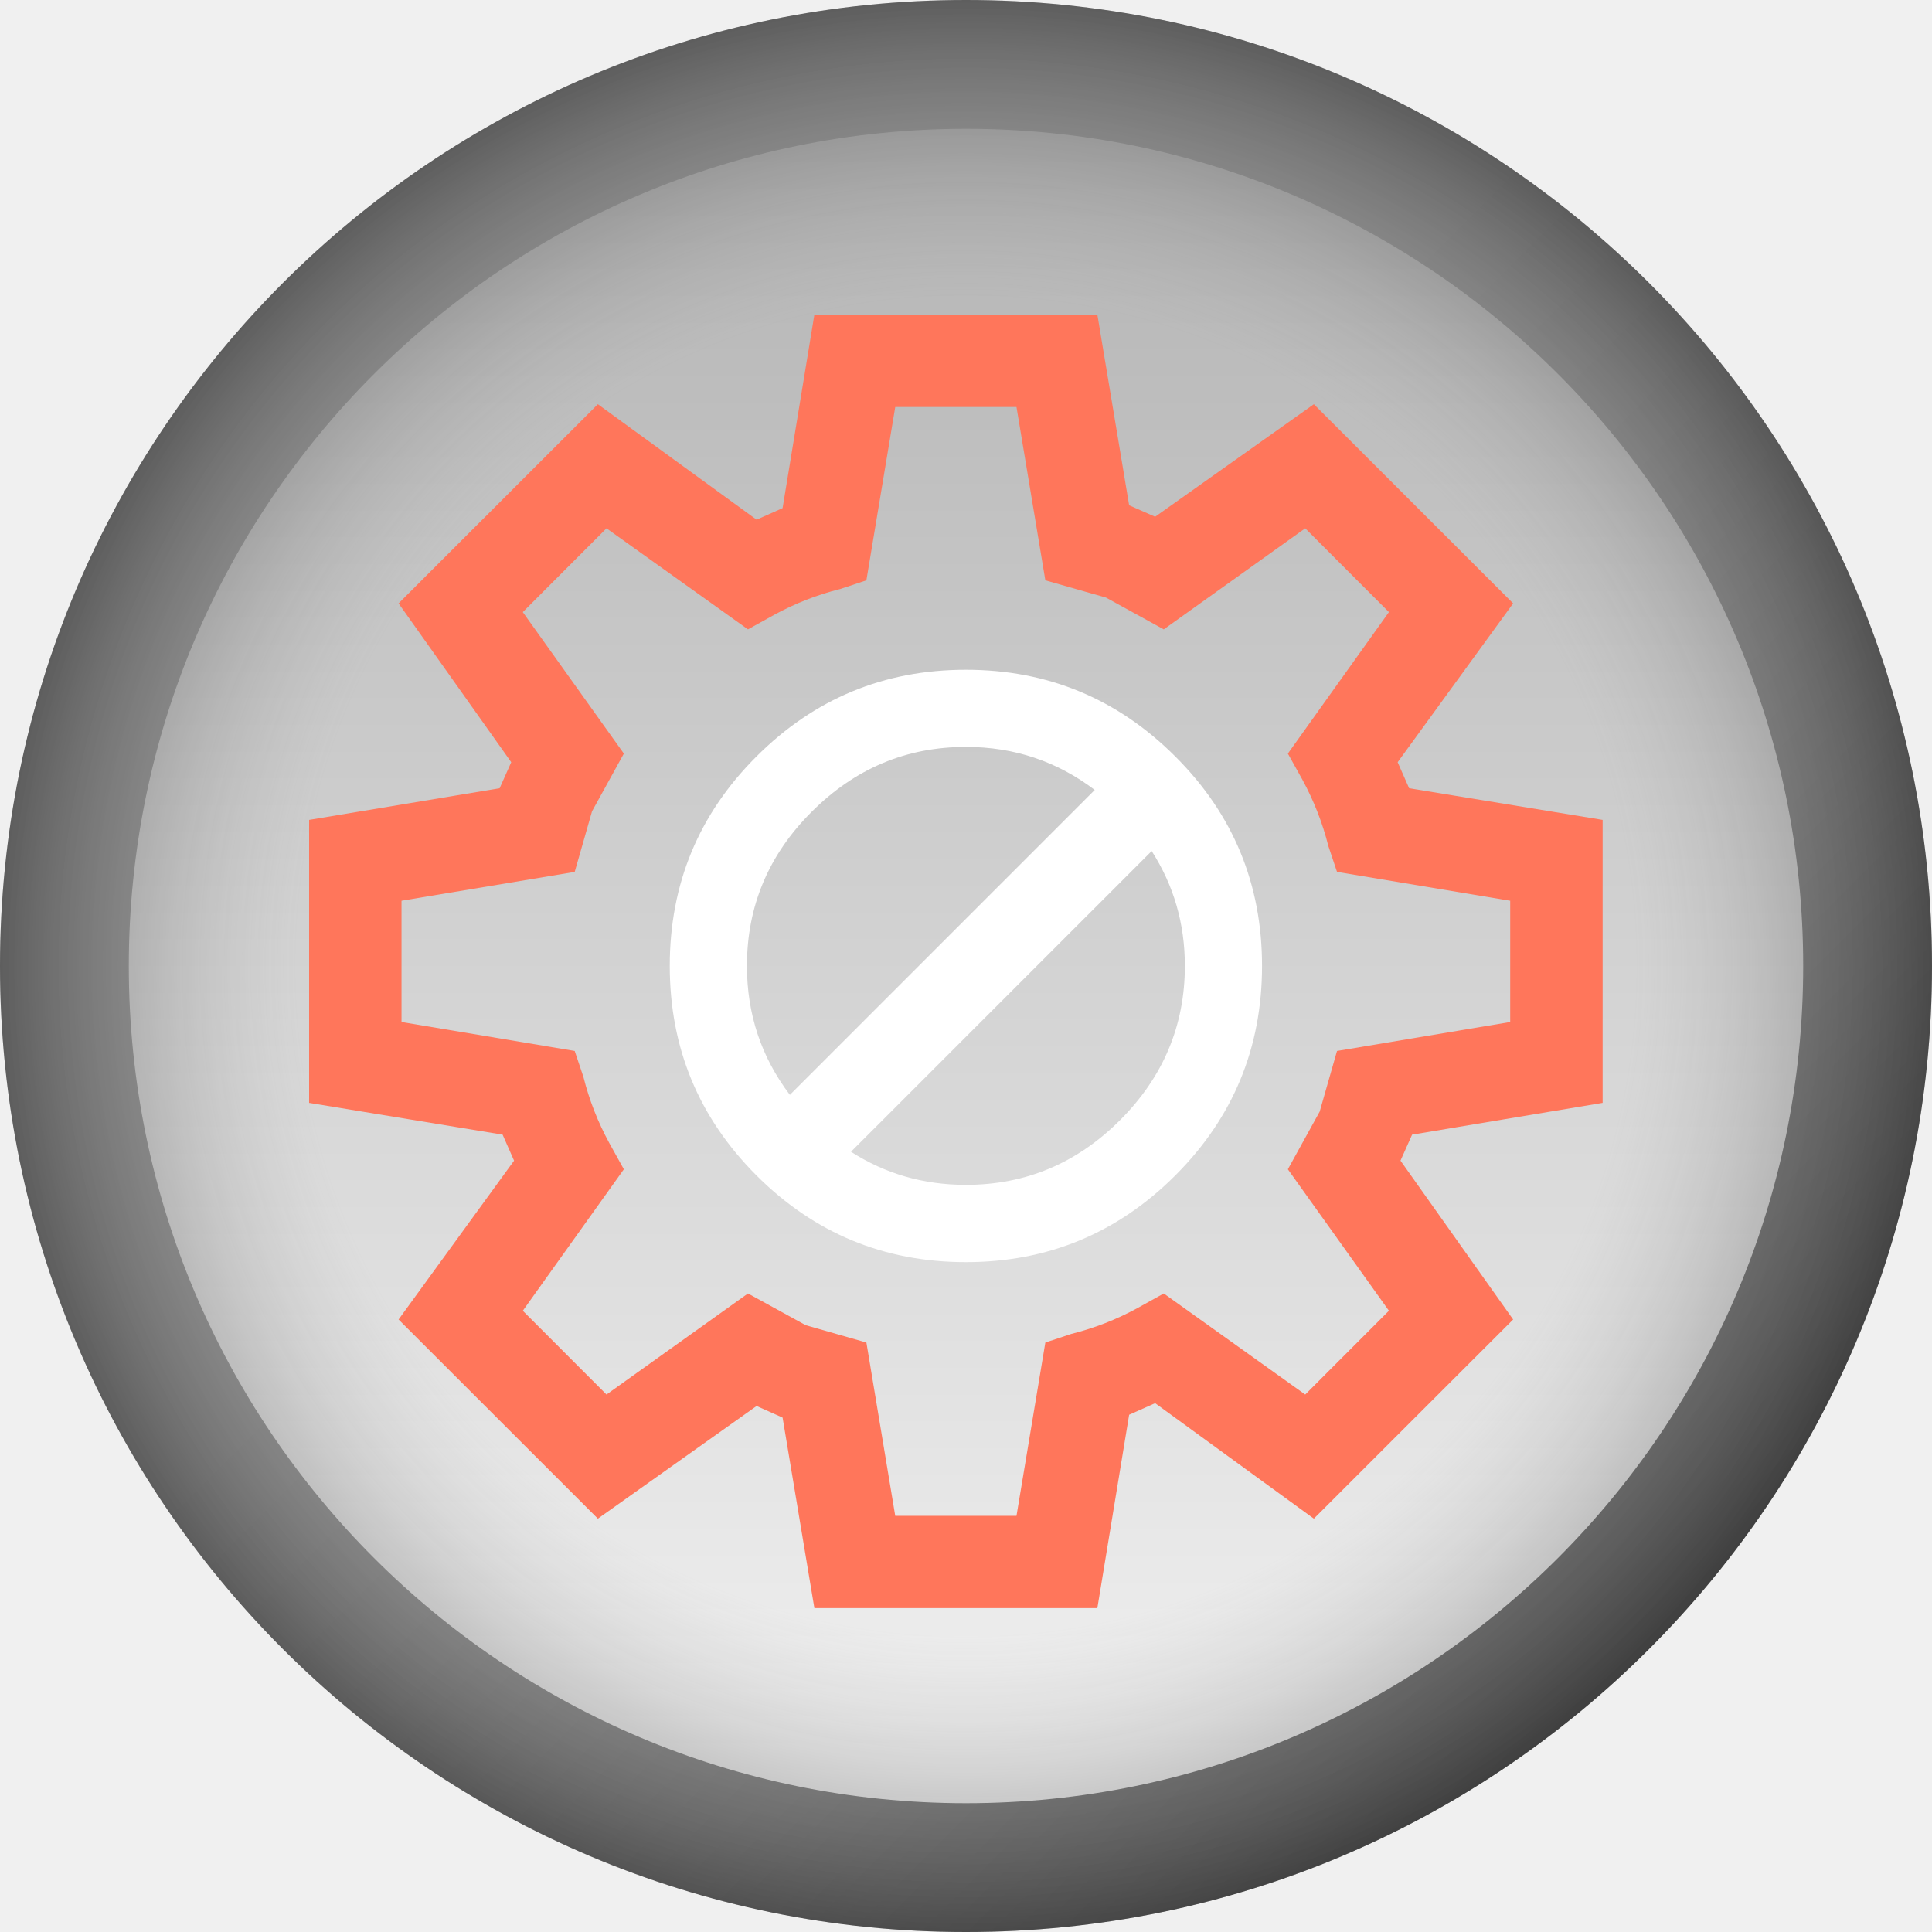
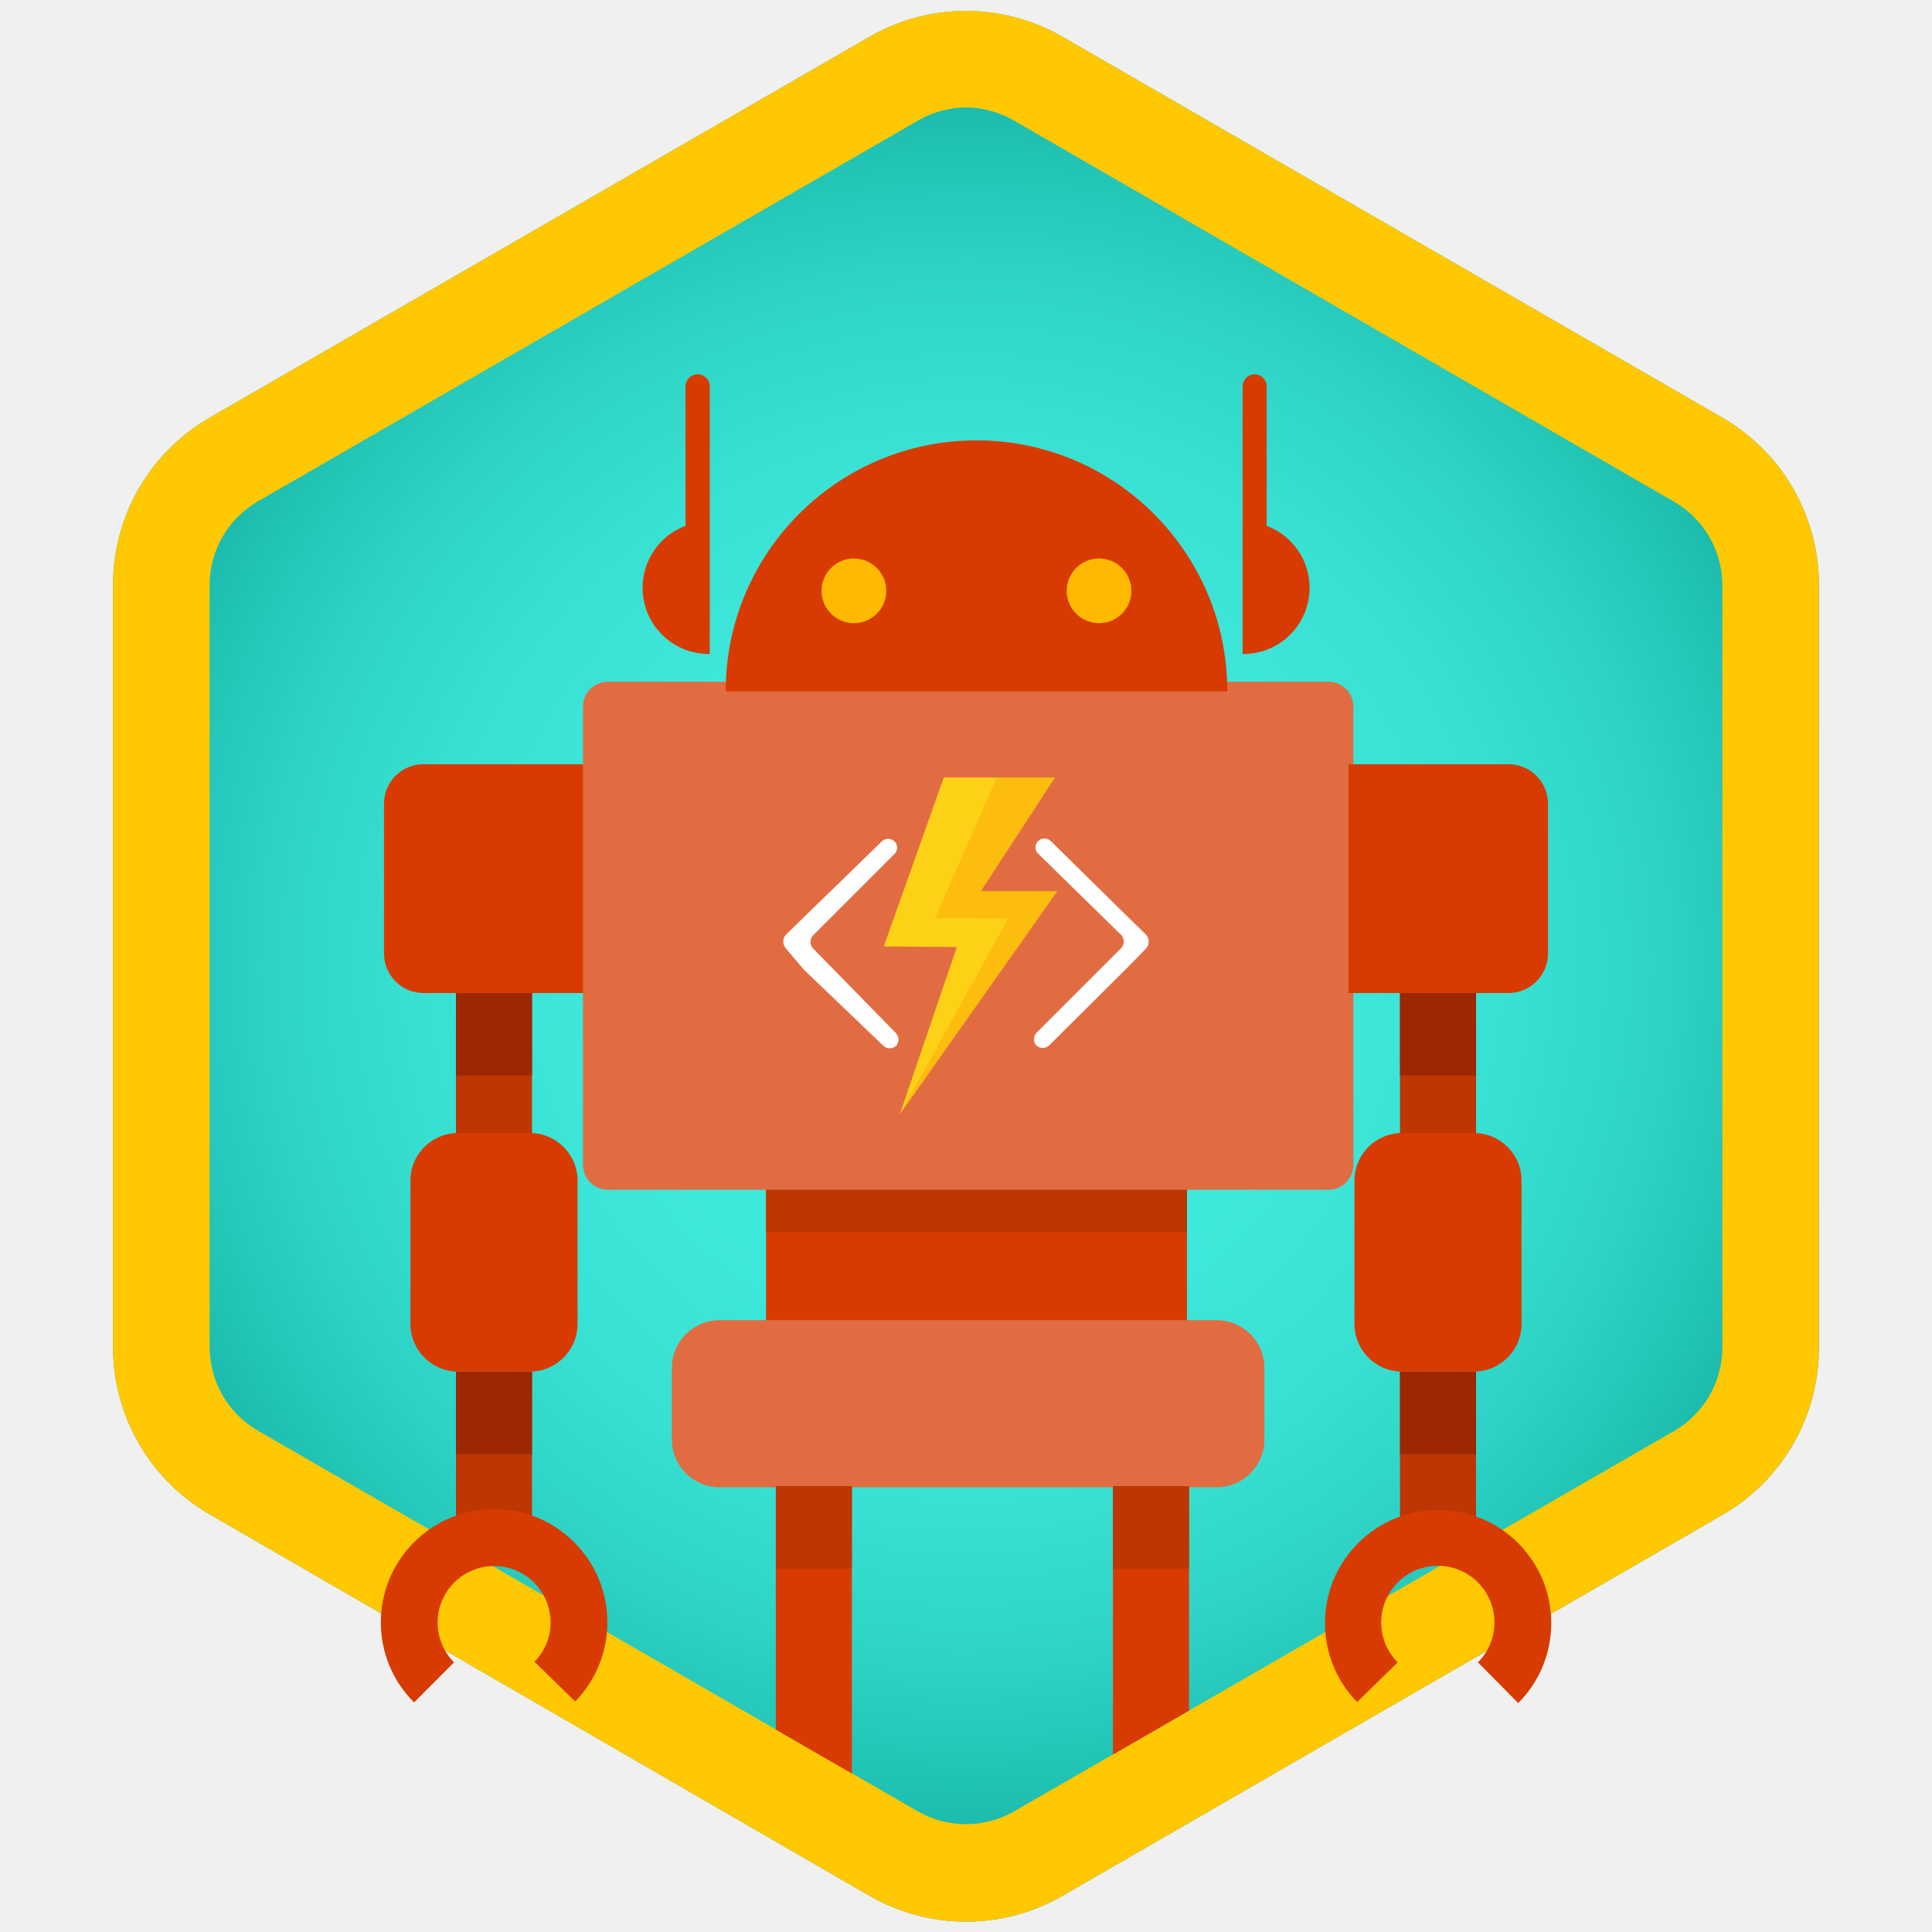
- <svg xmlns="http://www.w3.org/2000/svg" version="1.1" viewBox="0 0 75 75">
+ <svg xmlns="http://www.w3.org/2000/svg" id="Layer_1" data-name="Layer 1" viewBox="0 0 160 160">
  <defs>
-     <linearGradient id="c" x1="14.673%" x2="85.383%" y1="14.601%" y2="85.311%">
-       <stop stop-color="#999" offset=".395" />
-       <stop stop-color="#949494" offset=".557" />
-       <stop stop-color="#878787" offset=".737" />
-       <stop stop-color="#717171" offset=".923" />
-       <stop stop-color="#666" offset="1" />
-     </linearGradient>
-     <linearGradient id="b" x1="50%" x2="50%" y1="100%">
-       <stop stop-color="#F2F2F2" offset="0" />
-       <stop stop-color="#B3B3B3" offset="1" />
-     </linearGradient>
-     <radialGradient id="a" r="49.849%">
-       <stop stop-color="#fff" stop-opacity="0" offset="0" />
-       <stop stop-color="#8F8F8F" stop-opacity="0" offset=".689" />
-       <stop stop-opacity=".4" offset="1" />
+     <style>.cls-1{fill:url(#radial-gradient);}.cls-2{fill:#ffc800;}.cls-3{fill:#d83b01;}.cls-4{fill:#bd3604;}.cls-5{fill:#9c2801;}.cls-6{fill:#e26c41;}.cls-7{fill:#ffb900;}.cls-8{fill:#fff;}.cls-9{fill:#fcd116;}.cls-10{fill:#ff8c00;opacity:0.3;isolation:isolate;}</style>
+     <radialGradient id="radial-gradient" cx="80" cy="80" r="74.99" gradientUnits="userSpaceOnUse">
+       <stop offset="0" stop-color="#40eadc" />
+       <stop offset="0.39" stop-color="#3ee8da" />
+       <stop offset="0.61" stop-color="#38e0d2" />
+       <stop offset="0.78" stop-color="#2dd2c4" />
+       <stop offset="0.93" stop-color="#1ebfb0" />
+       <stop offset="1" stop-color="#15b4a5" />
    </radialGradient>
  </defs>
-   <g fill="none" fill-rule="evenodd">
-     <g transform="translate(-218 -584)">
-       <g transform="translate(218 584)">
-         <circle cx="37.5" cy="37.5" r="37.5" fill="url(#c)" fill-rule="nonzero" />
-         <circle cx="37.5" cy="37.5" r="32.5" fill="url(#b)" fill-rule="nonzero" />
-         <g transform="translate(12 12.214)" fill="#FF765B">
-           <path d="m22.753 46.63h4.707l1.12-6.727 1.009-0.335c0.899-0.224 1.758-0.559 2.579-1.009l1.009-0.56 5.492 3.923 3.249-3.253-3.923-5.492 1.235-2.239 0.673-2.354 6.723-1.124v-4.707l-6.723-1.12-0.338-1.009c-0.225-0.895-0.561-1.754-1.01-2.579l-0.56-1.005 3.923-5.492-3.249-3.253-5.492 3.923-2.243-1.234-2.354-0.67-1.12-6.727h-4.707l-1.12 6.727-1.009 0.335c-0.899 0.224-1.758 0.56-2.579 1.009l-1.009 0.56-5.492-3.923-3.249 3.253 3.923 5.492-1.235 2.239-0.673 2.354-6.723 1.12v4.707l6.723 1.124 0.339 1.01c0.224 0.894 0.56 1.753 1.009 2.574l0.56 1.009-3.923 5.492 3.249 3.253 5.492-3.923 2.243 1.231 2.354 0.673 1.12 6.727zm7.846 3.583h-10.985l-1.234-7.396-1.009-0.45-6.162 4.373-7.736-7.731 4.483-6.167-0.445-1.009-7.511-1.234v-10.985l7.396-1.229 0.45-1.01-4.373-6.166 7.736-7.731 6.162 4.482 1.009-0.449 1.234-7.511h10.985l1.234 7.401 1.009 0.445 6.162-4.368 7.736 7.731-4.483 6.166 0.445 1.01 7.512 1.229v10.985l-7.397 1.234-0.45 1.009 4.373 6.167-7.736 7.731-6.162-4.483-1.009 0.45-1.234 7.506z" />
-         </g>
-         <path d="m43.479 43.485c-1.677 1.676-3.669 2.511-5.983 2.511-1.652 0-3.135-0.433-4.461-1.285l11.673-11.673c0.852 1.326 1.288 2.811 1.288 4.458 0 2.314-0.84 4.312-2.517 5.989m-11.967-11.974c1.677-1.675 3.669-2.516 5.984-2.516 1.88 0 3.544 0.564 5.002 1.671l-11.835 11.836c-1.107-1.46-1.667-3.127-1.667-5.006 0-2.31 0.834-4.308 2.516-5.985m14.115-2.142c-2.243-2.244-4.958-3.369-8.131-3.369-3.18 0-5.889 1.125-8.132 3.369-2.243 2.238-3.364 4.952-3.364 8.127 0 3.178 1.121 5.887 3.364 8.132 2.243 2.243 4.952 3.368 8.132 3.368 3.173 0 5.888-1.125 8.131-3.368 2.244-2.245 3.365-4.954 3.365-8.132 0-3.175-1.121-5.889-3.365-8.127" fill="#fff" />
-         <circle cx="37.5" cy="37.5" r="37.5" fill="url(#a)" fill-rule="nonzero" />
-       </g>
-     </g>
-   </g>
+   <path class="cls-1" d="M150.64,111.55V48.45a16,16,0,0,0-8-13.86L88,3.05a16,16,0,0,0-16,0L17.36,34.59a16,16,0,0,0-8,13.86v63.1a16,16,0,0,0,8,13.86L72,157a16,16,0,0,0,16,0l54.64-31.54A16,16,0,0,0,150.64,111.55Z" />
+   <path class="cls-2" d="M80,8.9A8,8,0,0,1,84,10l54.64,31.55a8,8,0,0,1,4,6.93v63.1a8,8,0,0,1-4,6.93L84,150a8,8,0,0,1-8,0L21.36,118.48a8,8,0,0,1-4-6.93V48.45a8,8,0,0,1,4-6.93L76,10A8,8,0,0,1,80,8.9m0-8a16,16,0,0,0-8,2.15L17.36,34.59a16,16,0,0,0-8,13.86v63.1a16,16,0,0,0,8,13.86L72,157a16,16,0,0,0,16,0l54.64-31.54a16,16,0,0,0,8-13.86V48.45a16,16,0,0,0-8-13.86L88,3.05A16,16,0,0,0,80,.9Z" />
+   <path class="cls-3" d="M35.08,82.24H48.32V63.29H35.08a3.27,3.27,0,0,0-3.28,3.27V79A3.28,3.28,0,0,0,35.08,82.24Z" />
+   <rect class="cls-4" x="37.76" y="82.24" width="6.3" height="20.13" />
+   <rect class="cls-5" x="37.76" y="82.24" width="6.3" height="6.83" />
+   <rect class="cls-4" x="37.76" y="113.59" width="6.3" height="14.81" />
+   <rect class="cls-5" x="37.76" y="113.59" width="6.3" height="6.83" />
+   <rect class="cls-3" x="33.99" y="93.83" width="13.84" height="19.76" rx="3.95" ry="3.95" />
+   <rect class="cls-3" x="63.44" y="92.62" width="34.86" height="19.08" />
+   <rect class="cls-4" x="63.44" y="98.19" width="34.86" height="3.88" />
+   <rect class="cls-6" x="48.28" y="56.46" width="63.8" height="42.07" rx="2.06" ry="2.06" />
+   <path class="cls-3" d="M80.87,36.47A20.77,20.77,0,0,0,60.1,57.25h41.54A20.77,20.77,0,0,0,80.87,36.47Z" />
+   <path class="cls-7" d="M73.4,48.93a2.68,2.68,0,1,1-2.68-2.68A2.69,2.69,0,0,1,73.4,48.93Z" />
+   <path class="cls-7" d="M93.7,48.93A2.68,2.68,0,1,1,91,46.25,2.69,2.69,0,0,1,93.7,48.93Z" />
+   <rect class="cls-6" x="55.64" y="109.33" width="49.07" height="13.84" rx="3.95" ry="3.95" />
+   <polygon class="cls-3" points="70.55 146.88 64.25 143.24 64.25 123.08 70.55 123.08 70.55 146.88" />
+   <rect class="cls-4" x="64.25" y="123.08" width="6.3" height="6.83" />
+   <polygon class="cls-3" points="98.47 141.67 92.17 145.31 92.17 123.08 98.47 123.08 98.47 141.67" />
+   <rect class="cls-4" x="92.17" y="123.08" width="6.3" height="6.83" />
+   <path class="cls-3" d="M57.77,31a1,1,0,0,0-1,1V43.55a5.48,5.48,0,0,0,1.91,10.61h.1V32A1,1,0,0,0,57.77,31Z" />
+   <path class="cls-3" d="M103.9,31a1,1,0,0,1,1,1V43.55A5.48,5.48,0,0,1,103,54.16h-.09V32A1,1,0,0,1,103.9,31Z" />
+   <path class="cls-3" d="M124.92,82.24H111.68V63.29h13.24a3.27,3.27,0,0,1,3.28,3.27V79A3.28,3.28,0,0,1,124.92,82.24Z" />
+   <rect class="cls-4" x="115.94" y="82.24" width="6.3" height="20.13" />
+   <rect class="cls-5" x="115.94" y="82.24" width="6.3" height="6.83" />
+   <rect class="cls-4" x="115.94" y="113.59" width="6.3" height="14.81" />
+   <rect class="cls-5" x="115.94" y="113.59" width="6.3" height="6.83" />
+   <rect class="cls-3" x="112.17" y="93.83" width="13.84" height="19.76" rx="3.95" ry="3.95" />
+   <path class="cls-8" d="M94.94,78.52a.87.87,0,0,0,0-1.09L93.47,76,87,69.63a.75.75,0,0,0-1,0h0a.72.72,0,0,0,0,1.09l6.85,6.71a.79.79,0,0,1,0,1.09l-7,7a.79.79,0,0,0,0,1.09h0a.8.8,0,0,0,1,0l6.47-6.43,0,0Z" />
+   <path class="cls-8" d="M65.06,78.52a.87.87,0,0,1,0-1.09L66.53,76l6.52-6.34a.75.75,0,0,1,1,0h0a.72.72,0,0,1,0,1.09l-6.71,6.71a.79.79,0,0,0,0,1.09l6.85,7a.79.79,0,0,1,0,1.09h0a.8.8,0,0,1-1,0l-6.62-6.34,0,0Z" />
+   <polygon class="cls-9" points="87.37 64.39 78.16 64.39 73.19 78.38 79.24 78.43 74.52 92.28 87.56 73.8 81.23 73.8 87.37 64.39" />
+   <polygon class="cls-10" points="81.23 73.8 87.37 64.39 82.55 64.39 77.45 76.02 83.5 76.06 74.52 92.28 87.56 73.8 81.23 73.8" />
+   <path class="cls-3" d="M37.6,137.67a4.68,4.68,0,1,1,8-3.31,4.62,4.62,0,0,1-1.34,3.26l3.37,3.29a9.38,9.38,0,1,0-13.34.08Z" />
+   <path class="cls-3" d="M122.4,137.67a4.69,4.69,0,1,0-6.65,0l-3.36,3.29a9.37,9.37,0,1,1,13.34.08Z" />
</svg>
